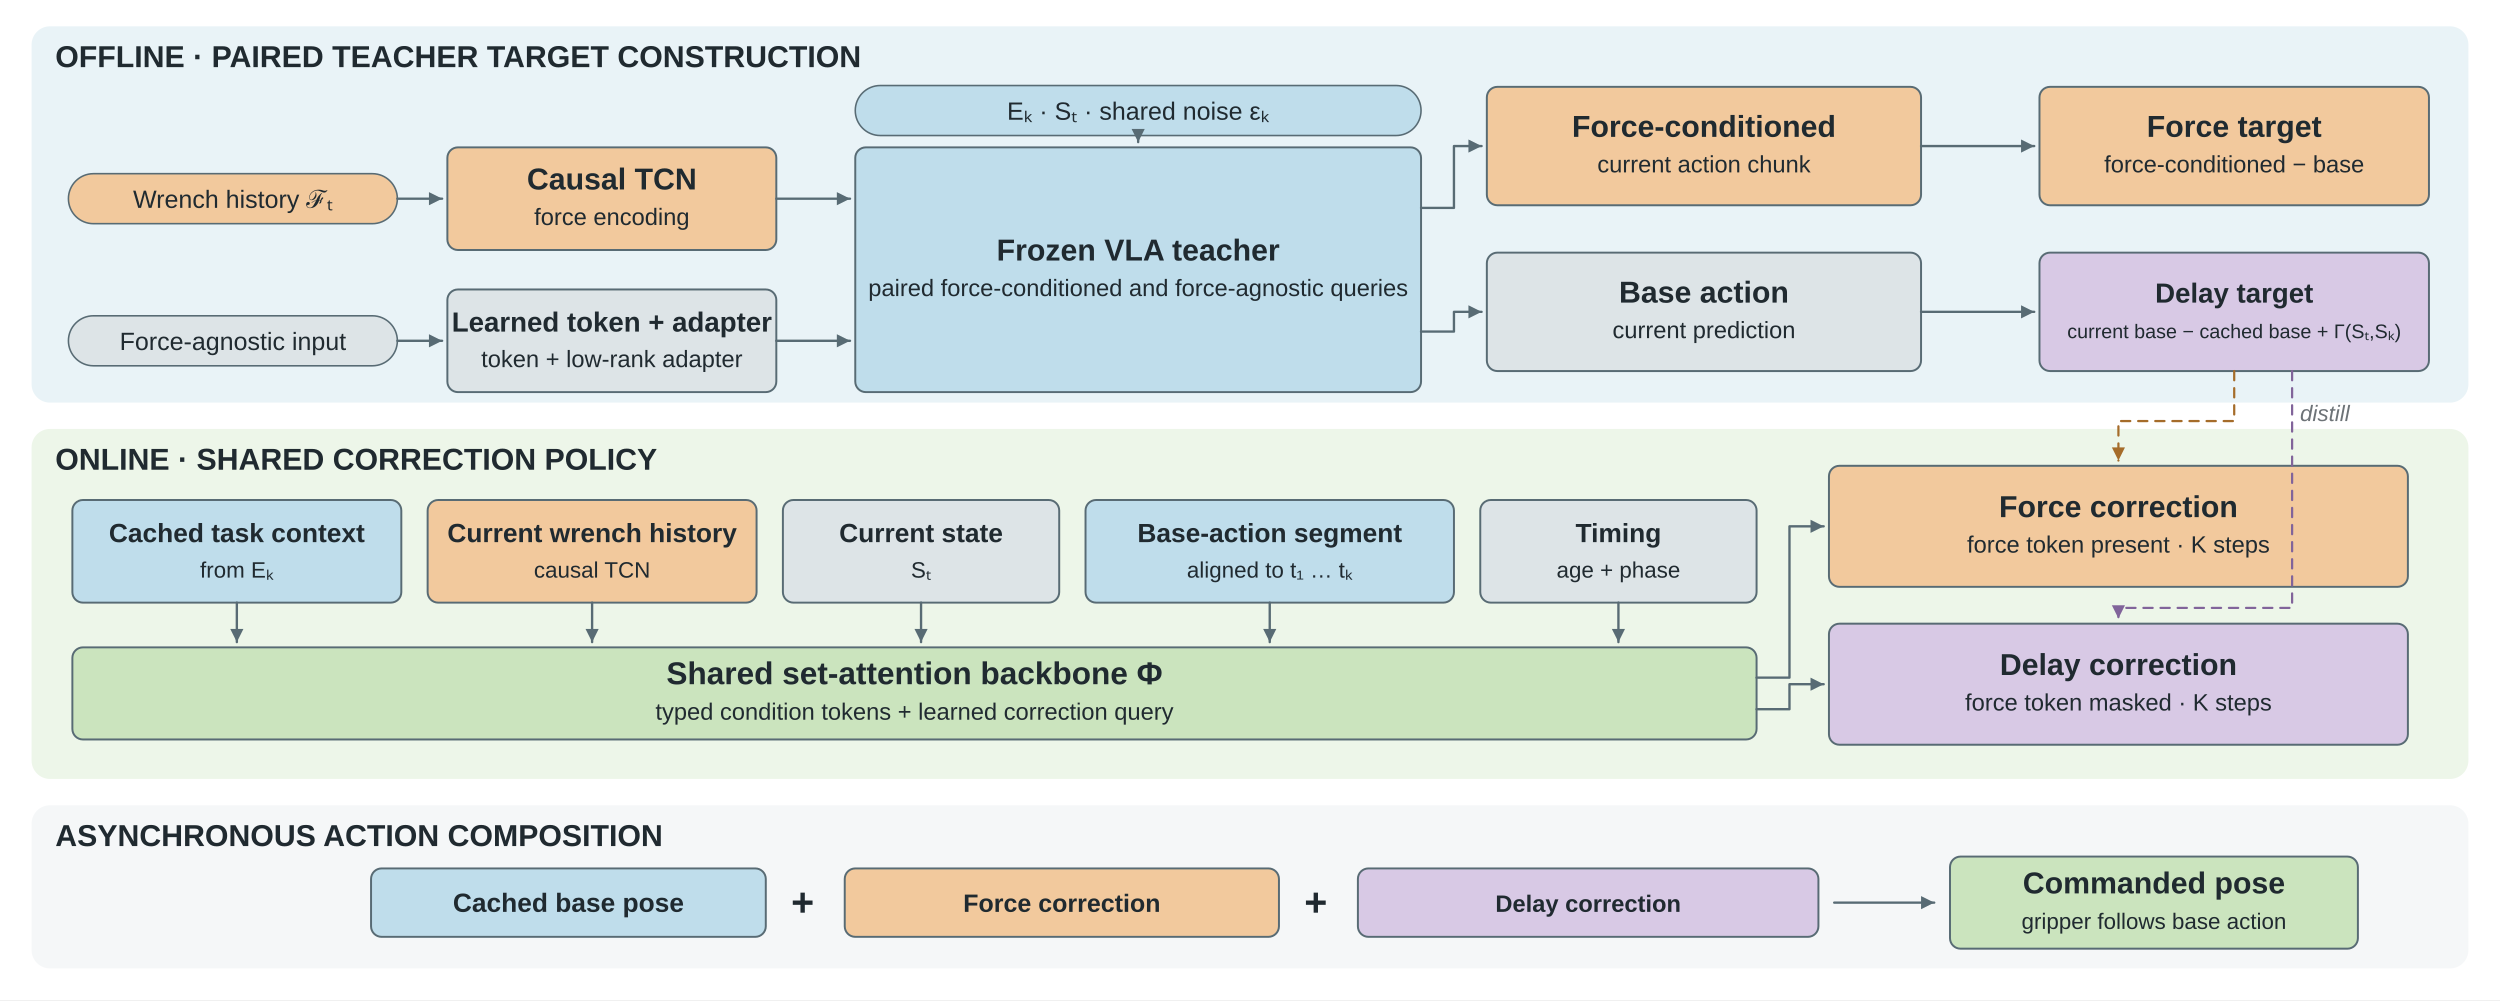
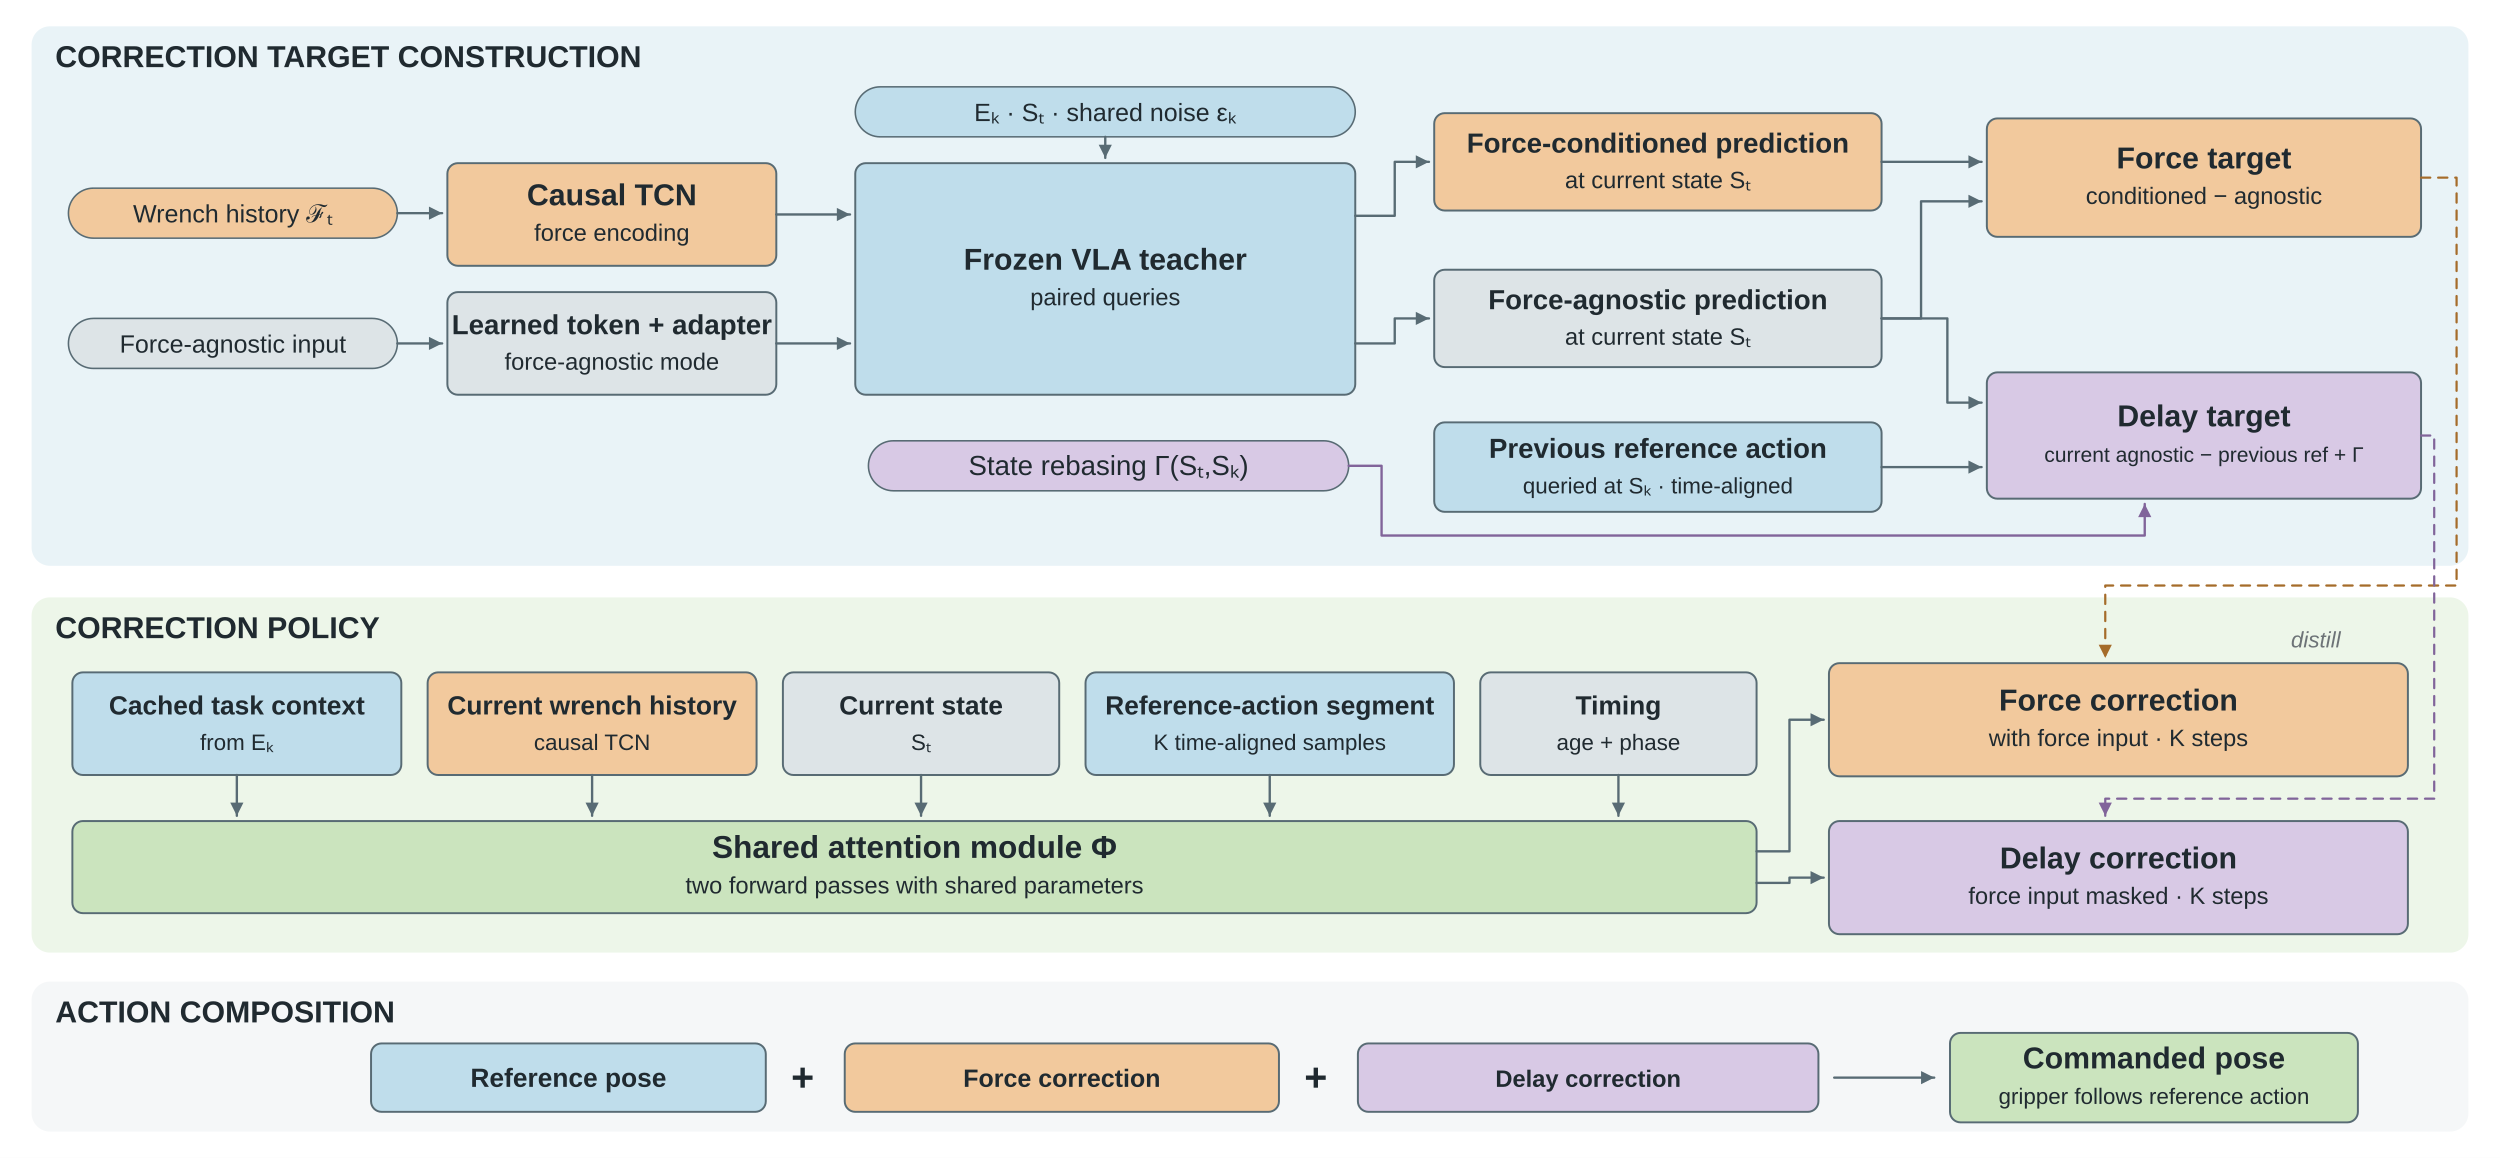
- <svg xmlns="http://www.w3.org/2000/svg" width="1900" height="760" viewBox="0 0 1900 760">
-   <rect width="1900" height="760" fill="white" />
-   <rect x="24" y="20" width="1852" height="286" rx="14" fill="#E9F3F7" stroke="#E9F3F7" stroke-width="0" />
-   <text x="42" y="51" font-family="Arial,Helvetica,sans-serif" font-size="23" font-style="normal" font-weight="bold" fill="#202A30" text-anchor="start">OFFLINE  ·  PAIRED TEACHER TARGET CONSTRUCTION</text>
-   <rect x="650" y="65" width="430" height="38" rx="19" fill="#BFDDEB" stroke="#586B74" stroke-width="1.2" />
-   <text x="865.0" y="91" font-family="Arial,Helvetica,sans-serif" font-size="19" font-style="normal" font-weight="normal" fill="#202A30" text-anchor="middle">Eₖ  ·  Sₜ  ·  shared noise εₖ</text>
-   <rect x="52" y="132" width="250" height="38" rx="19" fill="#F2C99D" stroke="#586B74" stroke-width="1.2" />
-   <text x="177.0" y="158" font-family="Arial,Helvetica,sans-serif" font-size="19" font-style="normal" font-weight="normal" fill="#202A30" text-anchor="middle">Wrench history  ℱₜ</text>
-   <rect x="52" y="240" width="250" height="38" rx="19" fill="#DDE4E7" stroke="#586B74" stroke-width="1.2" />
-   <text x="177.0" y="266" font-family="Arial,Helvetica,sans-serif" font-size="19" font-style="normal" font-weight="normal" fill="#202A30" text-anchor="middle">Force-agnostic input</text>
-   <rect x="340" y="112" width="250" height="78" rx="8" fill="#F2C99D" stroke="#586B74" stroke-width="1.5" />
-   <text x="465.0" y="144.0" font-family="Arial,Helvetica,sans-serif" font-size="23" font-style="normal" font-weight="bold" fill="#202A30" text-anchor="middle">Causal TCN</text>
-   <text x="465.0" y="171.0" font-family="Arial,Helvetica,sans-serif" font-size="18" font-style="normal" font-weight="normal" fill="#202A30" text-anchor="middle">force encoding</text>
-   <rect x="340" y="220" width="250" height="78" rx="8" fill="#DDE4E7" stroke="#586B74" stroke-width="1.5" />
-   <text x="465.0" y="252.0" font-family="Arial,Helvetica,sans-serif" font-size="21" font-style="normal" font-weight="bold" fill="#202A30" text-anchor="middle">Learned token + adapter</text>
-   <text x="465.0" y="279.0" font-family="Arial,Helvetica,sans-serif" font-size="18" font-style="normal" font-weight="normal" fill="#202A30" text-anchor="middle">token + low-rank adapter</text>
-   <polyline points="302,151 336,151" fill="none" stroke="#586B74" stroke-width="1.8" stroke-linejoin="round" stroke-linecap="round" />
-   <polygon points="336,151 326.0,146.0 326.0,156.0" fill="#586B74" />
-   <polyline points="302,259 336,259" fill="none" stroke="#586B74" stroke-width="1.8" stroke-linejoin="round" stroke-linecap="round" />
-   <polygon points="336,259 326.0,254.0 326.0,264.0" fill="#586B74" />
-   <rect x="650" y="112" width="430" height="186" rx="8" fill="#BFDDEB" stroke="#586B74" stroke-width="1.5" />
-   <text x="865.0" y="198.0" font-family="Arial,Helvetica,sans-serif" font-size="23" font-style="normal" font-weight="bold" fill="#202A30" text-anchor="middle">Frozen VLA teacher</text>
-   <text x="865.0" y="225.0" font-family="Arial,Helvetica,sans-serif" font-size="18" font-style="normal" font-weight="normal" fill="#202A30" text-anchor="middle">paired force-conditioned and force-agnostic queries</text>
-   <polyline points="590,151 646,151" fill="none" stroke="#586B74" stroke-width="1.8" stroke-linejoin="round" stroke-linecap="round" />
-   <polygon points="646,151 636.0,146.0 636.0,156.0" fill="#586B74" />
-   <polyline points="590,259 646,259" fill="none" stroke="#586B74" stroke-width="1.8" stroke-linejoin="round" stroke-linecap="round" />
-   <polygon points="646,259 636.0,254.0 636.0,264.0" fill="#586B74" />
-   <polyline points="865,103 865,108" fill="none" stroke="#586B74" stroke-width="1.8" stroke-linejoin="round" stroke-linecap="round" />
-   <polygon points="865,108 870.0,98.0 860.0,98.0" fill="#586B74" />
-   <rect x="1130" y="66" width="330" height="90" rx="8" fill="#F2C99D" stroke="#586B74" stroke-width="1.5" />
-   <text x="1295.0" y="104.0" font-family="Arial,Helvetica,sans-serif" font-size="23" font-style="normal" font-weight="bold" fill="#202A30" text-anchor="middle">Force-conditioned</text>
-   <text x="1295.0" y="131.0" font-family="Arial,Helvetica,sans-serif" font-size="18" font-style="normal" font-weight="normal" fill="#202A30" text-anchor="middle">current action chunk</text>
-   <rect x="1130" y="192" width="330" height="90" rx="8" fill="#DDE4E7" stroke="#586B74" stroke-width="1.5" />
-   <text x="1295.0" y="230.0" font-family="Arial,Helvetica,sans-serif" font-size="23" font-style="normal" font-weight="bold" fill="#202A30" text-anchor="middle">Base action</text>
-   <text x="1295.0" y="257.0" font-family="Arial,Helvetica,sans-serif" font-size="18" font-style="normal" font-weight="normal" fill="#202A30" text-anchor="middle">current prediction</text>
-   <polyline points="1080,158 1105,158 1105,111 1126,111" fill="none" stroke="#586B74" stroke-width="1.8" stroke-linejoin="round" stroke-linecap="round" />
-   <polygon points="1126,111 1116.0,106.0 1116.0,116.0" fill="#586B74" />
-   <polyline points="1080,252 1105,252 1105,237 1126,237" fill="none" stroke="#586B74" stroke-width="1.8" stroke-linejoin="round" stroke-linecap="round" />
-   <polygon points="1126,237 1116.0,232.0 1116.0,242.0" fill="#586B74" />
-   <rect x="1550" y="66" width="296" height="90" rx="8" fill="#F2C99D" stroke="#586B74" stroke-width="1.5" />
-   <text x="1698.0" y="104.0" font-family="Arial,Helvetica,sans-serif" font-size="23" font-style="normal" font-weight="bold" fill="#202A30" text-anchor="middle">Force target</text>
-   <text x="1698.0" y="131.0" font-family="Arial,Helvetica,sans-serif" font-size="18" font-style="normal" font-weight="normal" fill="#202A30" text-anchor="middle">force-conditioned − base</text>
-   <rect x="1550" y="192" width="296" height="90" rx="8" fill="#D8C9E5" stroke="#586B74" stroke-width="1.5" />
-   <text x="1698.0" y="230.0" font-family="Arial,Helvetica,sans-serif" font-size="21" font-style="normal" font-weight="bold" fill="#202A30" text-anchor="middle">Delay target</text>
-   <text x="1698.0" y="257.0" font-family="Arial,Helvetica,sans-serif" font-size="15" font-style="normal" font-weight="normal" fill="#202A30" text-anchor="middle">current base − cached base + Γ(Sₜ,Sₖ)</text>
-   <polyline points="1460,111 1546,111" fill="none" stroke="#586B74" stroke-width="1.8" stroke-linejoin="round" stroke-linecap="round" />
-   <polygon points="1546,111 1536.0,106.0 1536.0,116.0" fill="#586B74" />
-   <polyline points="1460,237 1546,237" fill="none" stroke="#586B74" stroke-width="1.8" stroke-linejoin="round" stroke-linecap="round" />
-   <polygon points="1546,237 1536.0,232.0 1536.0,242.0" fill="#586B74" />
-   <rect x="24" y="326" width="1852" height="266" rx="14" fill="#EDF6E9" stroke="#EDF6E9" stroke-width="0" />
-   <text x="42" y="357" font-family="Arial,Helvetica,sans-serif" font-size="23" font-style="normal" font-weight="bold" fill="#202A30" text-anchor="start">ONLINE  ·  SHARED CORRECTION POLICY</text>
-   <rect x="55" y="380" width="250" height="78" rx="8" fill="#BFDDEB" stroke="#586B74" stroke-width="1.5" />
-   <text x="180.0" y="412.0" font-family="Arial,Helvetica,sans-serif" font-size="20" font-style="normal" font-weight="bold" fill="#202A30" text-anchor="middle">Cached task context</text>
-   <text x="180.0" y="439.0" font-family="Arial,Helvetica,sans-serif" font-size="17" font-style="normal" font-weight="normal" fill="#202A30" text-anchor="middle">from Eₖ</text>
-   <rect x="325" y="380" width="250" height="78" rx="8" fill="#F2C99D" stroke="#586B74" stroke-width="1.5" />
-   <text x="450.0" y="412.0" font-family="Arial,Helvetica,sans-serif" font-size="20" font-style="normal" font-weight="bold" fill="#202A30" text-anchor="middle">Current wrench history</text>
-   <text x="450.0" y="439.0" font-family="Arial,Helvetica,sans-serif" font-size="17" font-style="normal" font-weight="normal" fill="#202A30" text-anchor="middle">causal TCN</text>
-   <rect x="595" y="380" width="210" height="78" rx="8" fill="#DDE4E7" stroke="#586B74" stroke-width="1.5" />
-   <text x="700.0" y="412.0" font-family="Arial,Helvetica,sans-serif" font-size="20" font-style="normal" font-weight="bold" fill="#202A30" text-anchor="middle">Current state</text>
-   <text x="700.0" y="439.0" font-family="Arial,Helvetica,sans-serif" font-size="17" font-style="normal" font-weight="normal" fill="#202A30" text-anchor="middle">Sₜ</text>
-   <rect x="825" y="380" width="280" height="78" rx="8" fill="#BFDDEB" stroke="#586B74" stroke-width="1.5" />
-   <text x="965.0" y="412.0" font-family="Arial,Helvetica,sans-serif" font-size="20" font-style="normal" font-weight="bold" fill="#202A30" text-anchor="middle">Base-action segment</text>
-   <text x="965.0" y="439.0" font-family="Arial,Helvetica,sans-serif" font-size="17" font-style="normal" font-weight="normal" fill="#202A30" text-anchor="middle">aligned to t₁ … tₖ</text>
-   <rect x="1125" y="380" width="210" height="78" rx="8" fill="#DDE4E7" stroke="#586B74" stroke-width="1.5" />
-   <text x="1230.0" y="412.0" font-family="Arial,Helvetica,sans-serif" font-size="20" font-style="normal" font-weight="bold" fill="#202A30" text-anchor="middle">Timing</text>
-   <text x="1230.0" y="439.0" font-family="Arial,Helvetica,sans-serif" font-size="17" font-style="normal" font-weight="normal" fill="#202A30" text-anchor="middle">age + phase</text>
-   <rect x="55" y="492" width="1280" height="70" rx="8" fill="#CBE4BE" stroke="#586B74" stroke-width="1.5" />
-   <text x="695.0" y="520.0" font-family="Arial,Helvetica,sans-serif" font-size="24" font-style="normal" font-weight="bold" fill="#202A30" text-anchor="middle">Shared set-attention backbone  Φ</text>
-   <text x="695.0" y="547.0" font-family="Arial,Helvetica,sans-serif" font-size="18" font-style="normal" font-weight="normal" fill="#202A30" text-anchor="middle">typed condition tokens + learned correction query</text>
-   <polyline points="180,458 180,488" fill="none" stroke="#586B74" stroke-width="1.8" stroke-linejoin="round" stroke-linecap="round" />
-   <polygon points="180,488 185.0,478.0 175.0,478.0" fill="#586B74" />
-   <polyline points="450,458 450,488" fill="none" stroke="#586B74" stroke-width="1.8" stroke-linejoin="round" stroke-linecap="round" />
-   <polygon points="450,488 455.0,478.0 445.0,478.0" fill="#586B74" />
-   <polyline points="700,458 700,488" fill="none" stroke="#586B74" stroke-width="1.8" stroke-linejoin="round" stroke-linecap="round" />
-   <polygon points="700,488 705.0,478.0 695.0,478.0" fill="#586B74" />
-   <polyline points="965,458 965,488" fill="none" stroke="#586B74" stroke-width="1.8" stroke-linejoin="round" stroke-linecap="round" />
-   <polygon points="965,488 970.0,478.0 960.0,478.0" fill="#586B74" />
-   <polyline points="1230,458 1230,488" fill="none" stroke="#586B74" stroke-width="1.8" stroke-linejoin="round" stroke-linecap="round" />
-   <polygon points="1230,488 1235.0,478.0 1225.0,478.0" fill="#586B74" />
-   <rect x="1390" y="354" width="440" height="92" rx="8" fill="#F2C99D" stroke="#586B74" stroke-width="1.5" />
-   <text x="1610.0" y="393.0" font-family="Arial,Helvetica,sans-serif" font-size="23" font-style="normal" font-weight="bold" fill="#202A30" text-anchor="middle">Force correction</text>
-   <text x="1610.0" y="420.0" font-family="Arial,Helvetica,sans-serif" font-size="18" font-style="normal" font-weight="normal" fill="#202A30" text-anchor="middle">force token present  ·  K steps</text>
-   <rect x="1390" y="474" width="440" height="92" rx="8" fill="#D8C9E5" stroke="#586B74" stroke-width="1.5" />
-   <text x="1610.0" y="513.0" font-family="Arial,Helvetica,sans-serif" font-size="23" font-style="normal" font-weight="bold" fill="#202A30" text-anchor="middle">Delay correction</text>
-   <text x="1610.0" y="540.0" font-family="Arial,Helvetica,sans-serif" font-size="18" font-style="normal" font-weight="normal" fill="#202A30" text-anchor="middle">force token masked  ·  K steps</text>
-   <polyline points="1335,515 1360,515 1360,400 1386,400" fill="none" stroke="#586B74" stroke-width="1.8" stroke-linejoin="round" stroke-linecap="round" />
-   <polygon points="1386,400 1376.0,395.0 1376.0,405.0" fill="#586B74" />
-   <polyline points="1335,539 1360,539 1360,520 1386,520" fill="none" stroke="#586B74" stroke-width="1.8" stroke-linejoin="round" stroke-linecap="round" />
-   <polygon points="1386,520 1376.0,515.0 1376.0,525.0" fill="#586B74" />
-   <rect x="24" y="612" width="1852" height="124" rx="14" fill="#F5F7F8" stroke="#F5F7F8" stroke-width="0" />
-   <text x="42" y="643" font-family="Arial,Helvetica,sans-serif" font-size="23" font-style="normal" font-weight="bold" fill="#202A30" text-anchor="start">ASYNCHRONOUS ACTION COMPOSITION</text>
-   <rect x="282" y="660" width="300" height="52" rx="8" fill="#BFDDEB" stroke="#586B74" stroke-width="1.5" />
-   <text x="432.0" y="693.0" font-family="Arial,Helvetica,sans-serif" font-size="20" font-style="normal" font-weight="bold" fill="#202A30" text-anchor="middle">Cached base pose</text>
-   <text x="610" y="696" font-family="Arial,Helvetica,sans-serif" font-size="30" font-style="normal" font-weight="bold" fill="#202A30" text-anchor="middle">+</text>
-   <rect x="642" y="660" width="330" height="52" rx="8" fill="#F2C99D" stroke="#586B74" stroke-width="1.5" />
-   <text x="807.0" y="693.0" font-family="Arial,Helvetica,sans-serif" font-size="19" font-style="normal" font-weight="bold" fill="#202A30" text-anchor="middle">Force correction</text>
-   <text x="1000" y="696" font-family="Arial,Helvetica,sans-serif" font-size="30" font-style="normal" font-weight="bold" fill="#202A30" text-anchor="middle">+</text>
-   <rect x="1032" y="660" width="350" height="52" rx="8" fill="#D8C9E5" stroke="#586B74" stroke-width="1.5" />
-   <text x="1207.0" y="693.0" font-family="Arial,Helvetica,sans-serif" font-size="18" font-style="normal" font-weight="bold" fill="#202A30" text-anchor="middle">Delay correction</text>
-   <polyline points="1394,686 1470,686" fill="none" stroke="#586B74" stroke-width="1.8" stroke-linejoin="round" stroke-linecap="round" />
-   <polygon points="1470,686 1460.0,681.0 1460.0,691.0" fill="#586B74" />
-   <rect x="1482" y="651" width="310" height="70" rx="8" fill="#CBE4BE" stroke="#586B74" stroke-width="1.5" />
-   <text x="1637.0" y="679.0" font-family="Arial,Helvetica,sans-serif" font-size="23" font-style="normal" font-weight="bold" fill="#202A30" text-anchor="middle">Commanded pose</text>
-   <text x="1637.0" y="706.0" font-family="Arial,Helvetica,sans-serif" font-size="17" font-style="normal" font-weight="normal" fill="#202A30" text-anchor="middle">gripper follows base action</text>
-   <polyline points="1698,282 1698,320 1610,320 1610,350" fill="none" stroke="#A56C2A" stroke-width="1.7" stroke-linejoin="round" stroke-linecap="round" stroke-dasharray="7 6" />
-   <polygon points="1610,350 1615.0,340.0 1605.0,340.0" fill="#A56C2A" />
-   <polyline points="1742,282 1742,462 1610,462 1610,470" fill="none" stroke="#81649A" stroke-width="1.7" stroke-linejoin="round" stroke-linecap="round" stroke-dasharray="7 6" />
-   <polygon points="1610,470 1615.0,460.0 1605.0,460.0" fill="#81649A" />
-   <text x="1748" y="320" font-family="Arial,Helvetica,sans-serif" font-size="17" font-style="italic" font-weight="normal" fill="#6D7377" text-anchor="start">distill</text>
+ <svg xmlns="http://www.w3.org/2000/svg" width="1900" height="880" viewBox="0 0 1900 880">
+   <rect width="1900" height="880" fill="white" />
+   <rect x="24" y="20" width="1852" height="410" rx="14" fill="#E9F3F7" stroke="#E9F3F7" stroke-width="0" />
+   <text x="42" y="51" font-family="Arial,Helvetica,sans-serif" font-size="23" font-style="normal" font-weight="bold" fill="#202A30" text-anchor="start">CORRECTION TARGET CONSTRUCTION</text>
+   <rect x="650" y="66" width="380" height="38" rx="19" fill="#BFDDEB" stroke="#586B74" stroke-width="1.2" />
+   <text x="840.0" y="92" font-family="Arial,Helvetica,sans-serif" font-size="19" font-style="normal" font-weight="normal" fill="#202A30" text-anchor="middle">Eₖ  ·  Sₜ  ·  shared noise εₖ</text>
+   <rect x="52" y="143" width="250" height="38" rx="19" fill="#F2C99D" stroke="#586B74" stroke-width="1.2" />
+   <text x="177.0" y="169" font-family="Arial,Helvetica,sans-serif" font-size="19" font-style="normal" font-weight="normal" fill="#202A30" text-anchor="middle">Wrench history  ℱₜ</text>
+   <rect x="52" y="242" width="250" height="38" rx="19" fill="#DDE4E7" stroke="#586B74" stroke-width="1.2" />
+   <text x="177.0" y="268" font-family="Arial,Helvetica,sans-serif" font-size="19" font-style="normal" font-weight="normal" fill="#202A30" text-anchor="middle">Force-agnostic input</text>
+   <rect x="340" y="124" width="250" height="78" rx="8" fill="#F2C99D" stroke="#586B74" stroke-width="1.5" />
+   <text x="465.0" y="156.0" font-family="Arial,Helvetica,sans-serif" font-size="23" font-style="normal" font-weight="bold" fill="#202A30" text-anchor="middle">Causal TCN</text>
+   <text x="465.0" y="183.0" font-family="Arial,Helvetica,sans-serif" font-size="18" font-style="normal" font-weight="normal" fill="#202A30" text-anchor="middle">force encoding</text>
+   <rect x="340" y="222" width="250" height="78" rx="8" fill="#DDE4E7" stroke="#586B74" stroke-width="1.5" />
+   <text x="465.0" y="254.0" font-family="Arial,Helvetica,sans-serif" font-size="21" font-style="normal" font-weight="bold" fill="#202A30" text-anchor="middle">Learned token + adapter</text>
+   <text x="465.0" y="281.0" font-family="Arial,Helvetica,sans-serif" font-size="18" font-style="normal" font-weight="normal" fill="#202A30" text-anchor="middle">force-agnostic mode</text>
+   <polyline points="302,162 336,162" fill="none" stroke="#586B74" stroke-width="1.8" stroke-linejoin="round" stroke-linecap="round" />
+   <polygon points="336,162 326.0,157.0 326.0,167.0" fill="#586B74" />
+   <polyline points="302,261 336,261" fill="none" stroke="#586B74" stroke-width="1.8" stroke-linejoin="round" stroke-linecap="round" />
+   <polygon points="336,261 326.0,256.0 326.0,266.0" fill="#586B74" />
+   <rect x="650" y="124" width="380" height="176" rx="8" fill="#BFDDEB" stroke="#586B74" stroke-width="1.5" />
+   <text x="840.0" y="205.0" font-family="Arial,Helvetica,sans-serif" font-size="23" font-style="normal" font-weight="bold" fill="#202A30" text-anchor="middle">Frozen VLA teacher</text>
+   <text x="840.0" y="232.0" font-family="Arial,Helvetica,sans-serif" font-size="18" font-style="normal" font-weight="normal" fill="#202A30" text-anchor="middle">paired queries</text>
+   <polyline points="590,163 646,163" fill="none" stroke="#586B74" stroke-width="1.8" stroke-linejoin="round" stroke-linecap="round" />
+   <polygon points="646,163 636.0,158.0 636.0,168.0" fill="#586B74" />
+   <polyline points="590,261 646,261" fill="none" stroke="#586B74" stroke-width="1.8" stroke-linejoin="round" stroke-linecap="round" />
+   <polygon points="646,261 636.0,256.0 636.0,266.0" fill="#586B74" />
+   <polyline points="840,104 840,120" fill="none" stroke="#586B74" stroke-width="1.8" stroke-linejoin="round" stroke-linecap="round" />
+   <polygon points="840,120 845.0,110.0 835.0,110.0" fill="#586B74" />
+   <rect x="1090" y="86" width="340" height="74" rx="8" fill="#F2C99D" stroke="#586B74" stroke-width="1.5" />
+   <text x="1260.0" y="116.0" font-family="Arial,Helvetica,sans-serif" font-size="21" font-style="normal" font-weight="bold" fill="#202A30" text-anchor="middle">Force-conditioned prediction</text>
+   <text x="1260.0" y="143.0" font-family="Arial,Helvetica,sans-serif" font-size="18" font-style="normal" font-weight="normal" fill="#202A30" text-anchor="middle">at current state Sₜ</text>
+   <rect x="1090" y="205" width="340" height="74" rx="8" fill="#DDE4E7" stroke="#586B74" stroke-width="1.5" />
+   <text x="1260.0" y="235.0" font-family="Arial,Helvetica,sans-serif" font-size="21" font-style="normal" font-weight="bold" fill="#202A30" text-anchor="middle">Force-agnostic prediction</text>
+   <text x="1260.0" y="262.0" font-family="Arial,Helvetica,sans-serif" font-size="18" font-style="normal" font-weight="normal" fill="#202A30" text-anchor="middle">at current state Sₜ</text>
+   <rect x="1090" y="321" width="340" height="68" rx="8" fill="#BFDDEB" stroke="#586B74" stroke-width="1.5" />
+   <text x="1260.0" y="348.0" font-family="Arial,Helvetica,sans-serif" font-size="21" font-style="normal" font-weight="bold" fill="#202A30" text-anchor="middle">Previous reference action</text>
+   <text x="1260.0" y="375.0" font-family="Arial,Helvetica,sans-serif" font-size="17" font-style="normal" font-weight="normal" fill="#202A30" text-anchor="middle">queried at Sₖ · time-aligned</text>
+   <polyline points="1030,164 1060,164 1060,123 1086,123" fill="none" stroke="#586B74" stroke-width="1.8" stroke-linejoin="round" stroke-linecap="round" />
+   <polygon points="1086,123 1076.0,118.0 1076.0,128.0" fill="#586B74" />
+   <polyline points="1030,261 1060,261 1060,242 1086,242" fill="none" stroke="#586B74" stroke-width="1.8" stroke-linejoin="round" stroke-linecap="round" />
+   <polygon points="1086,242 1076.0,237.0 1076.0,247.0" fill="#586B74" />
+   <rect x="660" y="335" width="365" height="38" rx="19" fill="#D8C9E5" stroke="#586B74" stroke-width="1.2" />
+   <text x="842.5" y="361" font-family="Arial,Helvetica,sans-serif" font-size="21" font-style="normal" font-weight="normal" fill="#202A30" text-anchor="middle">State rebasing  Γ(Sₜ,Sₖ)</text>
+   <rect x="1510" y="90" width="330" height="90" rx="8" fill="#F2C99D" stroke="#586B74" stroke-width="1.5" />
+   <text x="1675.0" y="128.0" font-family="Arial,Helvetica,sans-serif" font-size="23" font-style="normal" font-weight="bold" fill="#202A30" text-anchor="middle">Force target</text>
+   <text x="1675.0" y="155.0" font-family="Arial,Helvetica,sans-serif" font-size="18" font-style="normal" font-weight="normal" fill="#202A30" text-anchor="middle">conditioned − agnostic</text>
+   <rect x="1510" y="283" width="330" height="96" rx="8" fill="#D8C9E5" stroke="#586B74" stroke-width="1.5" />
+   <text x="1675.0" y="324.0" font-family="Arial,Helvetica,sans-serif" font-size="23" font-style="normal" font-weight="bold" fill="#202A30" text-anchor="middle">Delay target</text>
+   <text x="1675.0" y="351.0" font-family="Arial,Helvetica,sans-serif" font-size="16" font-style="normal" font-weight="normal" fill="#202A30" text-anchor="middle">current agnostic − previous ref + Γ</text>
+   <polyline points="1430,123 1506,123" fill="none" stroke="#586B74" stroke-width="1.8" stroke-linejoin="round" stroke-linecap="round" />
+   <polygon points="1506,123 1496.0,118.0 1496.0,128.0" fill="#586B74" />
+   <polyline points="1430,242 1460,242 1460,153 1506,153" fill="none" stroke="#586B74" stroke-width="1.8" stroke-linejoin="round" stroke-linecap="round" />
+   <polygon points="1506,153 1496.0,148.0 1496.0,158.0" fill="#586B74" />
+   <polyline points="1430,242 1480,242 1480,306 1506,306" fill="none" stroke="#586B74" stroke-width="1.8" stroke-linejoin="round" stroke-linecap="round" />
+   <polygon points="1506,306 1496.0,301.0 1496.0,311.0" fill="#586B74" />
+   <polyline points="1430,355 1506,355" fill="none" stroke="#586B74" stroke-width="1.8" stroke-linejoin="round" stroke-linecap="round" />
+   <polygon points="1506,355 1496.0,350.0 1496.0,360.0" fill="#586B74" />
+   <polyline points="1025,354 1050,354 1050,407 1630,407 1630,383" fill="none" stroke="#81649A" stroke-width="1.8" stroke-linejoin="round" stroke-linecap="round" />
+   <polygon points="1630,383 1625.0,393.0 1635.0,393.0" fill="#81649A" />
+   <rect x="24" y="454" width="1852" height="270" rx="14" fill="#EDF6E9" stroke="#EDF6E9" stroke-width="0" />
+   <text x="42" y="485" font-family="Arial,Helvetica,sans-serif" font-size="23" font-style="normal" font-weight="bold" fill="#202A30" text-anchor="start">CORRECTION POLICY</text>
+   <rect x="55" y="511" width="250" height="78" rx="8" fill="#BFDDEB" stroke="#586B74" stroke-width="1.5" />
+   <text x="180.0" y="543.0" font-family="Arial,Helvetica,sans-serif" font-size="20" font-style="normal" font-weight="bold" fill="#202A30" text-anchor="middle">Cached task context</text>
+   <text x="180.0" y="570.0" font-family="Arial,Helvetica,sans-serif" font-size="17" font-style="normal" font-weight="normal" fill="#202A30" text-anchor="middle">from Eₖ</text>
+   <rect x="325" y="511" width="250" height="78" rx="8" fill="#F2C99D" stroke="#586B74" stroke-width="1.5" />
+   <text x="450.0" y="543.0" font-family="Arial,Helvetica,sans-serif" font-size="20" font-style="normal" font-weight="bold" fill="#202A30" text-anchor="middle">Current wrench history</text>
+   <text x="450.0" y="570.0" font-family="Arial,Helvetica,sans-serif" font-size="17" font-style="normal" font-weight="normal" fill="#202A30" text-anchor="middle">causal TCN</text>
+   <rect x="595" y="511" width="210" height="78" rx="8" fill="#DDE4E7" stroke="#586B74" stroke-width="1.5" />
+   <text x="700.0" y="543.0" font-family="Arial,Helvetica,sans-serif" font-size="20" font-style="normal" font-weight="bold" fill="#202A30" text-anchor="middle">Current state</text>
+   <text x="700.0" y="570.0" font-family="Arial,Helvetica,sans-serif" font-size="17" font-style="normal" font-weight="normal" fill="#202A30" text-anchor="middle">Sₜ</text>
+   <rect x="825" y="511" width="280" height="78" rx="8" fill="#BFDDEB" stroke="#586B74" stroke-width="1.5" />
+   <text x="965.0" y="543.0" font-family="Arial,Helvetica,sans-serif" font-size="20" font-style="normal" font-weight="bold" fill="#202A30" text-anchor="middle">Reference-action segment</text>
+   <text x="965.0" y="570.0" font-family="Arial,Helvetica,sans-serif" font-size="17" font-style="normal" font-weight="normal" fill="#202A30" text-anchor="middle">K time-aligned samples</text>
+   <rect x="1125" y="511" width="210" height="78" rx="8" fill="#DDE4E7" stroke="#586B74" stroke-width="1.5" />
+   <text x="1230.0" y="543.0" font-family="Arial,Helvetica,sans-serif" font-size="20" font-style="normal" font-weight="bold" fill="#202A30" text-anchor="middle">Timing</text>
+   <text x="1230.0" y="570.0" font-family="Arial,Helvetica,sans-serif" font-size="17" font-style="normal" font-weight="normal" fill="#202A30" text-anchor="middle">age + phase</text>
+   <rect x="55" y="624" width="1280" height="70" rx="8" fill="#CBE4BE" stroke="#586B74" stroke-width="1.5" />
+   <text x="695.0" y="652.0" font-family="Arial,Helvetica,sans-serif" font-size="24" font-style="normal" font-weight="bold" fill="#202A30" text-anchor="middle">Shared attention module  Φ</text>
+   <text x="695.0" y="679.0" font-family="Arial,Helvetica,sans-serif" font-size="18" font-style="normal" font-weight="normal" fill="#202A30" text-anchor="middle">two forward passes with shared parameters</text>
+   <polyline points="180,589 180,620" fill="none" stroke="#586B74" stroke-width="1.8" stroke-linejoin="round" stroke-linecap="round" />
+   <polygon points="180,620 185.0,610.0 175.0,610.0" fill="#586B74" />
+   <polyline points="450,589 450,620" fill="none" stroke="#586B74" stroke-width="1.8" stroke-linejoin="round" stroke-linecap="round" />
+   <polygon points="450,620 455.0,610.0 445.0,610.0" fill="#586B74" />
+   <polyline points="700,589 700,620" fill="none" stroke="#586B74" stroke-width="1.8" stroke-linejoin="round" stroke-linecap="round" />
+   <polygon points="700,620 705.0,610.0 695.0,610.0" fill="#586B74" />
+   <polyline points="965,589 965,620" fill="none" stroke="#586B74" stroke-width="1.8" stroke-linejoin="round" stroke-linecap="round" />
+   <polygon points="965,620 970.0,610.0 960.0,610.0" fill="#586B74" />
+   <polyline points="1230,589 1230,620" fill="none" stroke="#586B74" stroke-width="1.8" stroke-linejoin="round" stroke-linecap="round" />
+   <polygon points="1230,620 1235.0,610.0 1225.0,610.0" fill="#586B74" />
+   <rect x="1390" y="504" width="440" height="86" rx="8" fill="#F2C99D" stroke="#586B74" stroke-width="1.5" />
+   <text x="1610.0" y="540.0" font-family="Arial,Helvetica,sans-serif" font-size="23" font-style="normal" font-weight="bold" fill="#202A30" text-anchor="middle">Force correction</text>
+   <text x="1610.0" y="567.0" font-family="Arial,Helvetica,sans-serif" font-size="18" font-style="normal" font-weight="normal" fill="#202A30" text-anchor="middle">with force input  ·  K steps</text>
+   <rect x="1390" y="624" width="440" height="86" rx="8" fill="#D8C9E5" stroke="#586B74" stroke-width="1.5" />
+   <text x="1610.0" y="660.0" font-family="Arial,Helvetica,sans-serif" font-size="23" font-style="normal" font-weight="bold" fill="#202A30" text-anchor="middle">Delay correction</text>
+   <text x="1610.0" y="687.0" font-family="Arial,Helvetica,sans-serif" font-size="18" font-style="normal" font-weight="normal" fill="#202A30" text-anchor="middle">force input masked  ·  K steps</text>
+   <polyline points="1335,647 1360,647 1360,547 1386,547" fill="none" stroke="#586B74" stroke-width="1.8" stroke-linejoin="round" stroke-linecap="round" />
+   <polygon points="1386,547 1376.0,542.0 1376.0,552.0" fill="#586B74" />
+   <polyline points="1335,671 1360,671 1360,667 1386,667" fill="none" stroke="#586B74" stroke-width="1.8" stroke-linejoin="round" stroke-linecap="round" />
+   <polygon points="1386,667 1376.0,662.0 1376.0,672.0" fill="#586B74" />
+   <polyline points="1840,135 1867,135 1867,445 1600,445 1600,500" fill="none" stroke="#A56C2A" stroke-width="1.7" stroke-linejoin="round" stroke-linecap="round" stroke-dasharray="7 6" />
+   <polygon points="1600,500 1605.0,490.0 1595.0,490.0" fill="#A56C2A" />
+   <polyline points="1840,331 1850,331 1850,607 1600,607 1600,620" fill="none" stroke="#81649A" stroke-width="1.7" stroke-linejoin="round" stroke-linecap="round" stroke-dasharray="7 6" />
+   <polygon points="1600,620 1605.0,610.0 1595.0,610.0" fill="#81649A" />
+   <text x="1760" y="492" font-family="Arial,Helvetica,sans-serif" font-size="17" font-style="italic" font-weight="normal" fill="#6D7377" text-anchor="middle">distill</text>
+   <rect x="24" y="746" width="1852" height="114" rx="14" fill="#F5F7F8" stroke="#F5F7F8" stroke-width="0" />
+   <text x="42" y="777" font-family="Arial,Helvetica,sans-serif" font-size="23" font-style="normal" font-weight="bold" fill="#202A30" text-anchor="start">ACTION COMPOSITION</text>
+   <rect x="282" y="793" width="300" height="52" rx="8" fill="#BFDDEB" stroke="#586B74" stroke-width="1.5" />
+   <text x="432.0" y="826.0" font-family="Arial,Helvetica,sans-serif" font-size="20" font-style="normal" font-weight="bold" fill="#202A30" text-anchor="middle">Reference pose</text>
+   <text x="610" y="829" font-family="Arial,Helvetica,sans-serif" font-size="30" font-style="normal" font-weight="bold" fill="#202A30" text-anchor="middle">+</text>
+   <rect x="642" y="793" width="330" height="52" rx="8" fill="#F2C99D" stroke="#586B74" stroke-width="1.5" />
+   <text x="807.0" y="826.0" font-family="Arial,Helvetica,sans-serif" font-size="19" font-style="normal" font-weight="bold" fill="#202A30" text-anchor="middle">Force correction</text>
+   <text x="1000" y="829" font-family="Arial,Helvetica,sans-serif" font-size="30" font-style="normal" font-weight="bold" fill="#202A30" text-anchor="middle">+</text>
+   <rect x="1032" y="793" width="350" height="52" rx="8" fill="#D8C9E5" stroke="#586B74" stroke-width="1.5" />
+   <text x="1207.0" y="826.0" font-family="Arial,Helvetica,sans-serif" font-size="18" font-style="normal" font-weight="bold" fill="#202A30" text-anchor="middle">Delay correction</text>
+   <polyline points="1394,819 1470,819" fill="none" stroke="#586B74" stroke-width="1.8" stroke-linejoin="round" stroke-linecap="round" />
+   <polygon points="1470,819 1460.0,814.0 1460.0,824.0" fill="#586B74" />
+   <rect x="1482" y="785" width="310" height="68" rx="8" fill="#CBE4BE" stroke="#586B74" stroke-width="1.5" />
+   <text x="1637.0" y="812.0" font-family="Arial,Helvetica,sans-serif" font-size="23" font-style="normal" font-weight="bold" fill="#202A30" text-anchor="middle">Commanded pose</text>
+   <text x="1637.0" y="839.0" font-family="Arial,Helvetica,sans-serif" font-size="17" font-style="normal" font-weight="normal" fill="#202A30" text-anchor="middle">gripper follows reference action</text>
</svg>
